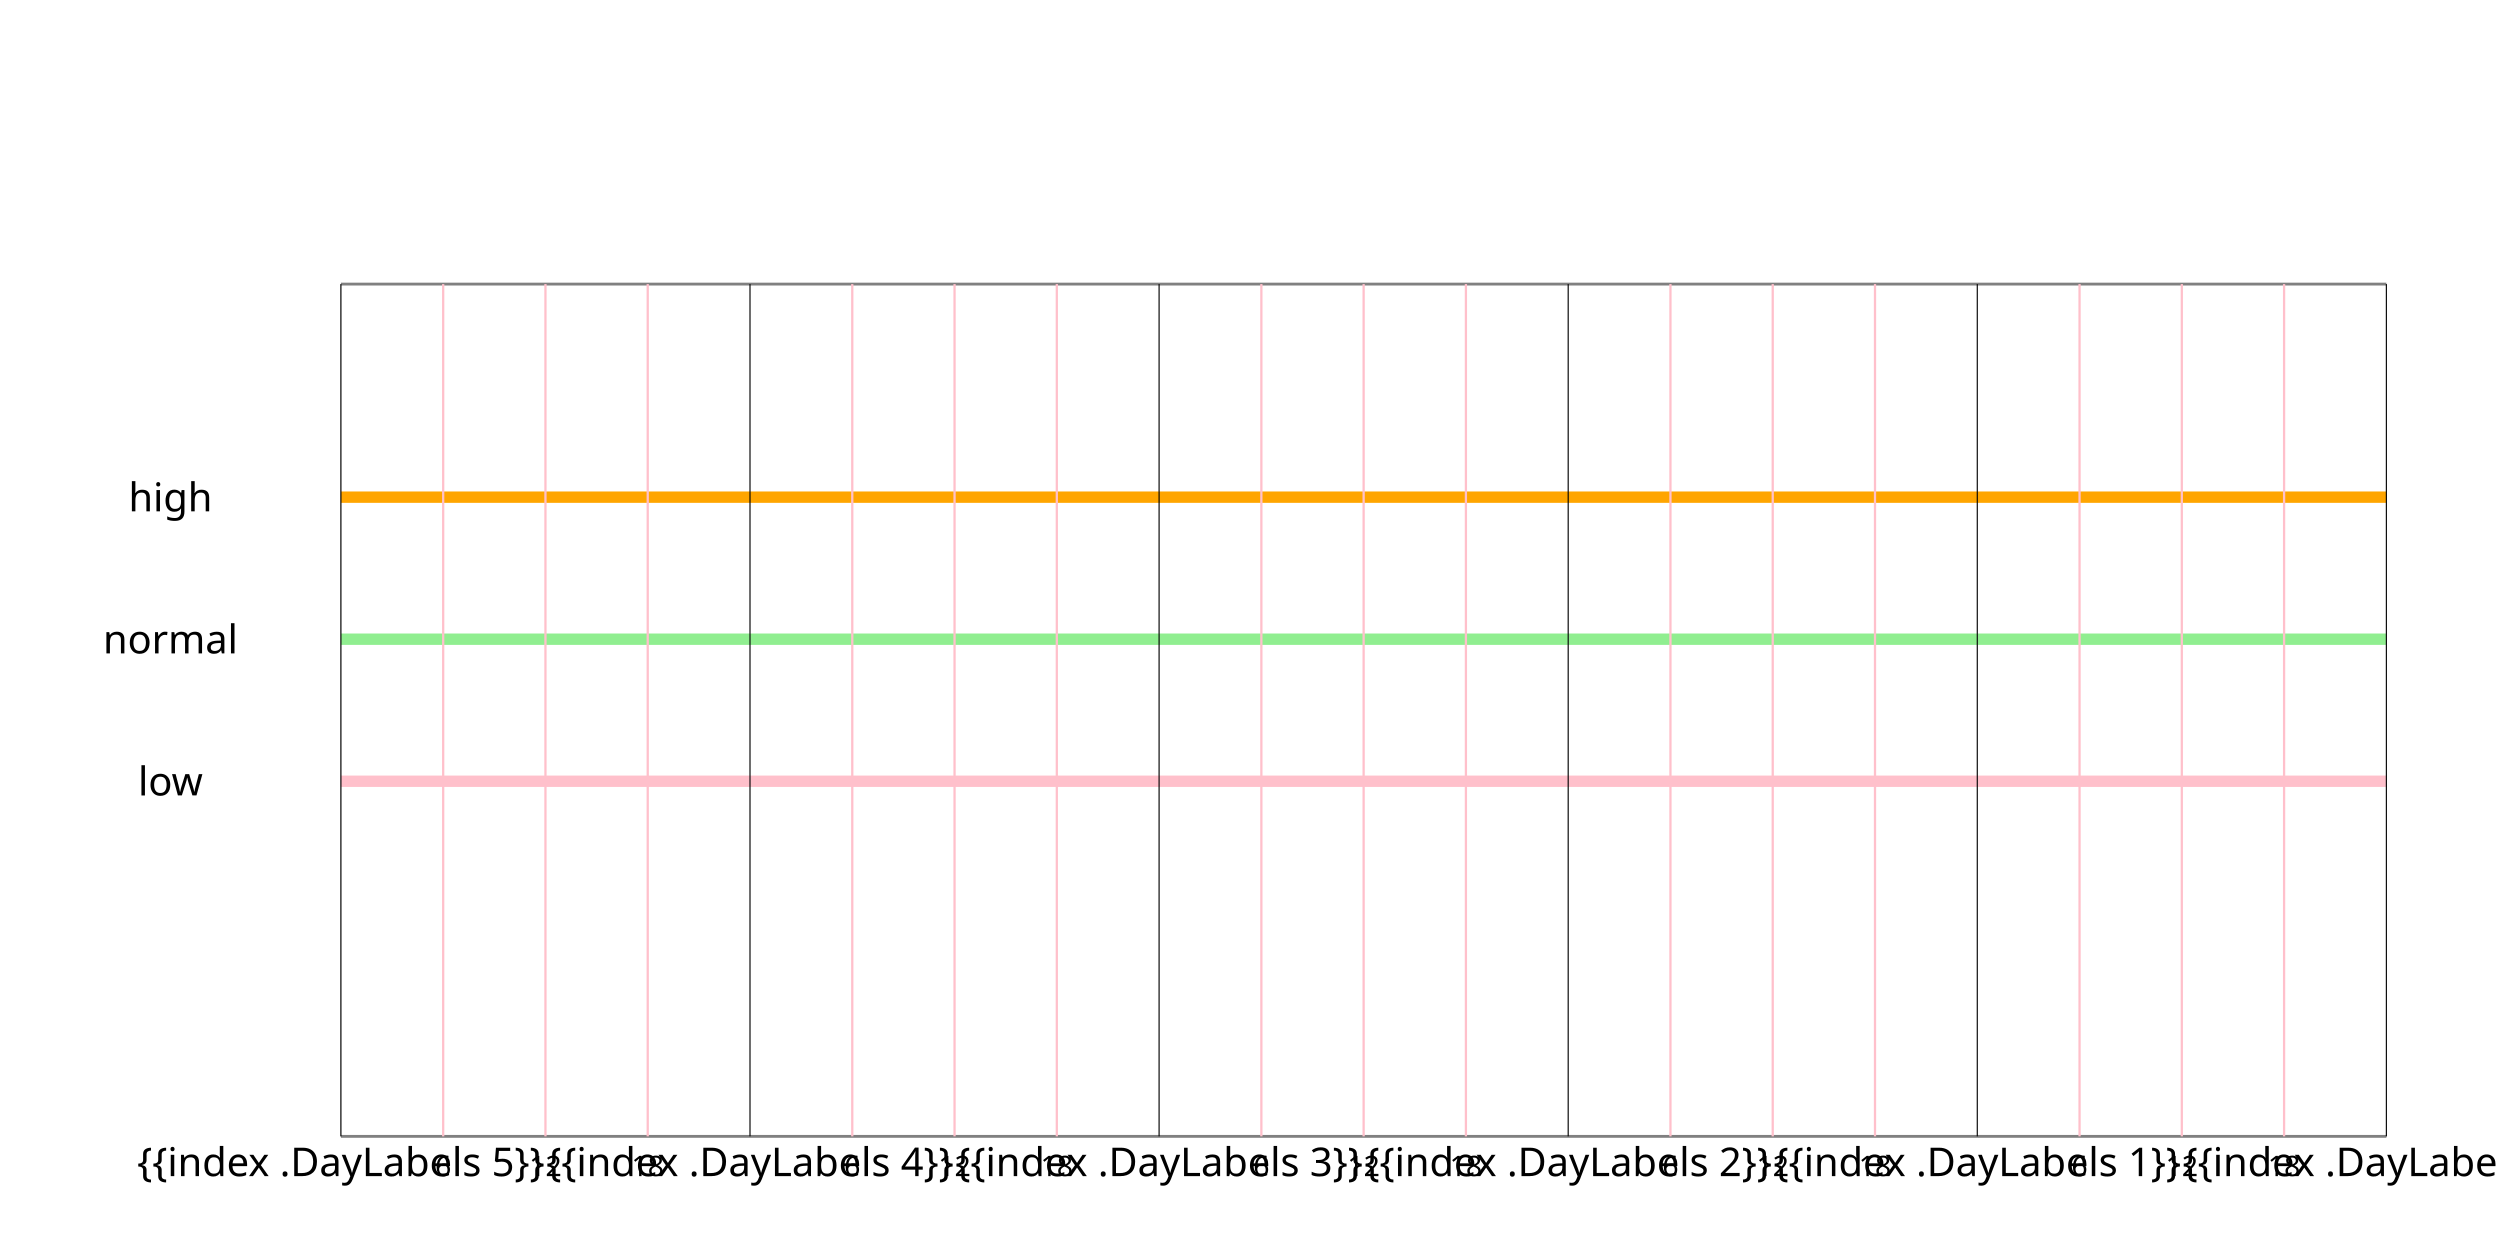
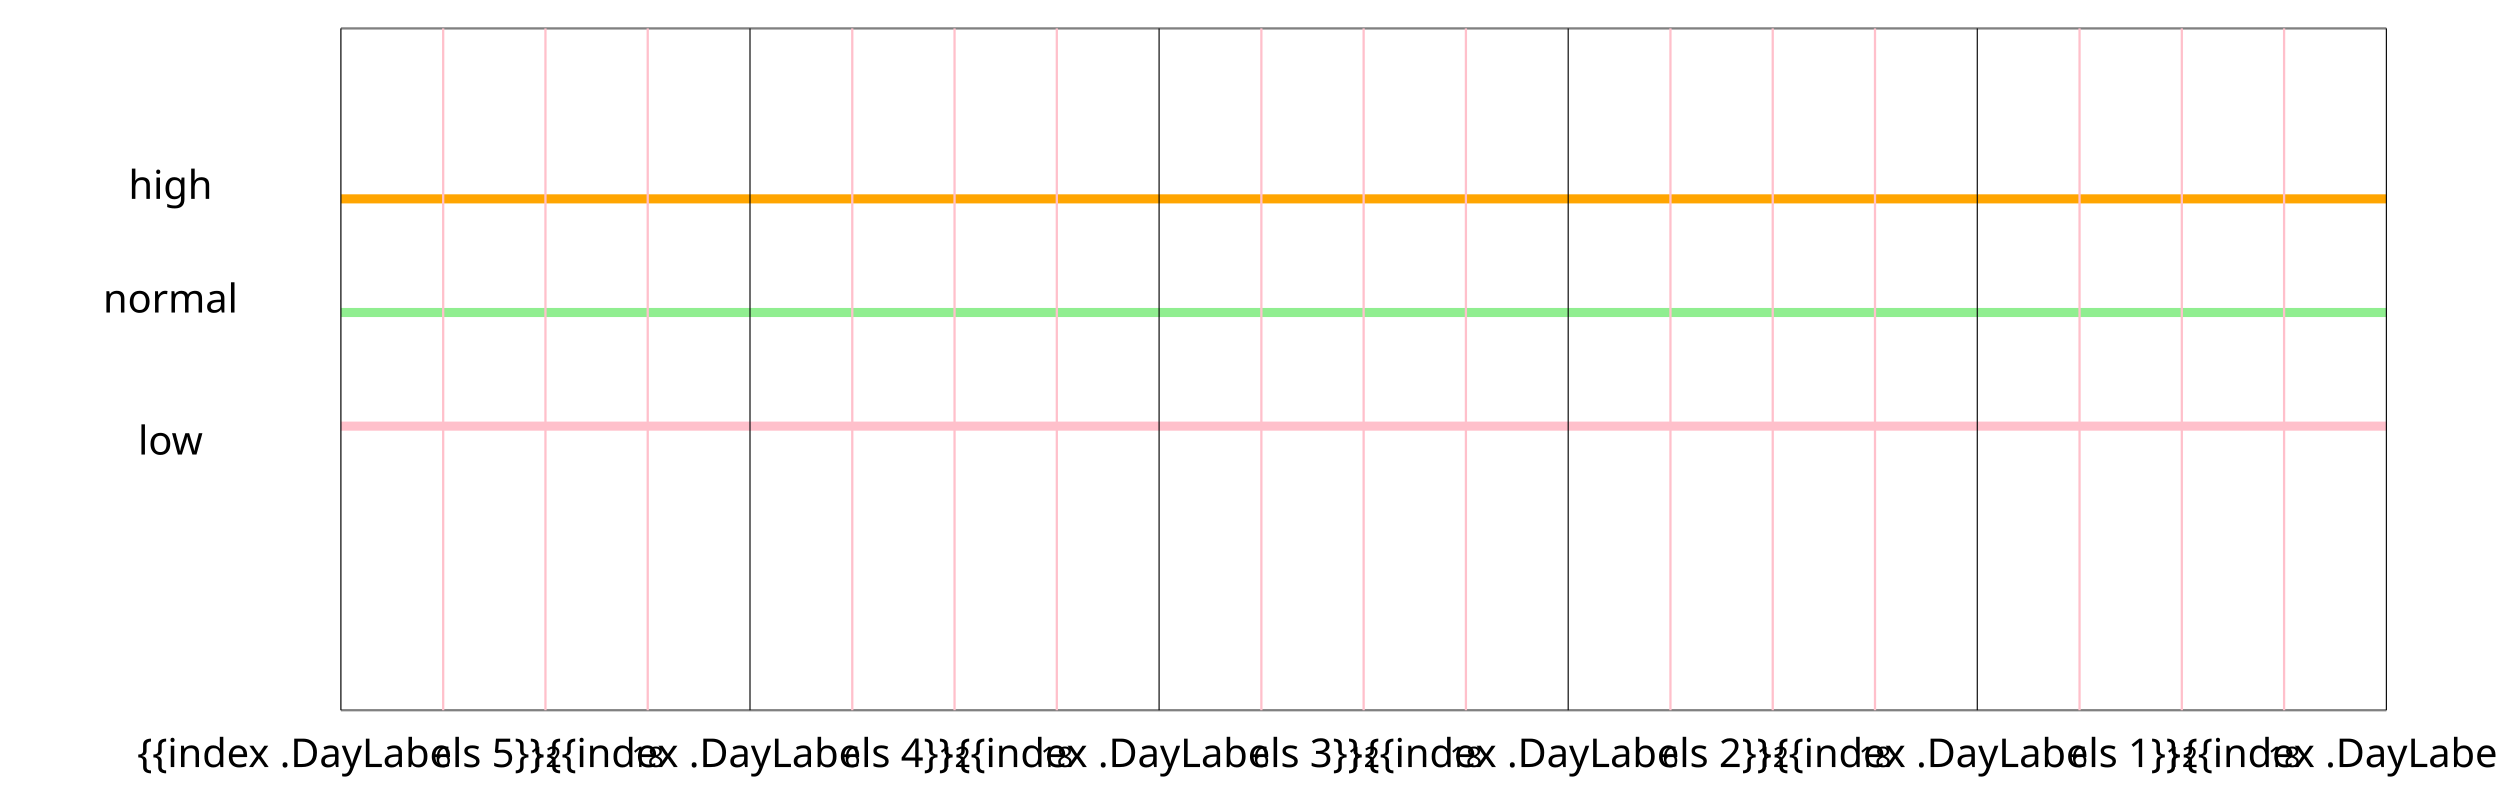
- <svg xmlns="http://www.w3.org/2000/svg" style="border: solid 1px lightskyblue" width="880" height="440">
+ <svg xmlns="http://www.w3.org/2000/svg" style="border: solid 1px lightskyblue" width="880" height="280">
  <style>
        svg text {font-family: sans-serif; font-size:14px; text-anchor:middle}
        .sf {font-family: sans-serif; font-size:10px; text-anchor:middle}
        .wide {stroke-width: 4}
        .midnight {stroke:black; stroke-width: 4}
        .noon {stroke:pink; stroke-width: 8}
        .mhor {stroke:blue; stroke-width:3}
        .mver {stroke:blue; stroke-width:12}
    </style>
-   <text x="60" y="180">high</text>
-   <text x="60" y="230">normal</text>
-   <text x="60" y="280">low</text>
-   <g transform="translate(840,414)">
+   <text x="60" y="70">high</text>
+   <text x="60" y="110">normal</text>
+   <text x="60" y="160">low</text>
+   <g transform="translate(840,270)">
    <text x="0" y="0">{{index .DayLabels 0}}</text>
    <text x="-144" y="0">{{index .DayLabels 1}}</text>
    <text x="-288" y="0">{{index .DayLabels 2}}</text>
    <text x="-432" y="0">{{index .DayLabels 3}}</text>
    <text x="-576" y="0">{{index .DayLabels 4}}</text>
    <text x="-720" y="0">{{index .DayLabels 5}}</text>
    <text x="-72" y="0" class="sf">12</text>
    <text x="-216" y="0" class="sf">12</text>
    <text x="-360" y="0" class="sf">12</text>
    <text x="-504" y="0" class="sf">12</text>
    <text x="-648" y="0" class="sf">12</text>
    <text x="-36" y="0" class="sf">18</text>
    <text x="-180" y="0" class="sf">18</text>
    <text x="-324" y="0" class="sf">18</text>
    <text x="-468" y="0" class="sf">18</text>
    <text x="-612" y="0" class="sf">18</text>
    <text x="-108" y="0" class="sf">6</text>
    <text x="-252" y="0" class="sf">6</text>
    <text x="-396" y="0" class="sf">6</text>
    <text x="-540" y="0" class="sf">6</text>
    <text x="-684" y="0" class="sf">6</text>
  </g>
-   <g transform="translate(840,800) scale(-0.1,-1)">
+   <g transform="translate(840,570) scale(-0.1,-0.8)">
    <line x1="0" y1="525" x2="7200" y2="525" style="stroke:pink" class="wide" />
    <line x1="0" y1="575" x2="7200" y2="575" style="stroke:lightgreen" class="wide" />
    <line x1="0" y1="625" x2="7200" y2="625" style="stroke:orange" class="wide" />
    <line x1="0" y1="400" x2="7200" y2="400" style="stroke:gray" />
    <line x1="0" y1="400" x2="0" y2="700" style="stroke:gray" />
    <line x1="7200" y1="400" x2="7200" y2="700" style="stroke:gray" />
    <line x1="0" y1="700" x2="7200" y2="700" style="stroke:gray" />
    <line x1="0" y1="400" x2="0" y2="700" class="midnight" />
    <line x1="1440" y1="400" x2="1440" y2="700" class="midnight" />
    <line x1="2880" y1="400" x2="2880" y2="700" class="midnight" />
    <line x1="4320" y1="400" x2="4320" y2="700" class="midnight" />
    <line x1="5760" y1="400" x2="5760" y2="700" class="midnight" />
    <line x1="7200" y1="400" x2="7200" y2="700" class="midnight" />
    <line x1="720" y1="400" x2="720" y2="700" class="noon" />
    <line x1="2160" y1="400" x2="2160" y2="700" class="noon" />
    <line x1="3600" y1="400" x2="3600" y2="700" class="noon" />
    <line x1="5040" y1="400" x2="5040" y2="700" class="noon" />
    <line x1="6480" y1="400" x2="6480" y2="700" class="noon" />
    <line x1="360" y1="400" x2="360" y2="700" class="noon" />
    <line x1="2520" y1="400" x2="2520" y2="700" class="noon" />
    <line x1="3960" y1="400" x2="3960" y2="700" class="noon" />
    <line x1="5400" y1="400" x2="5400" y2="700" class="noon" />
    <line x1="6840" y1="400" x2="6840" y2="700" class="noon" />
    <line x1="1080" y1="400" x2="1080" y2="700" class="noon" />
    <line x1="1800" y1="400" x2="1800" y2="700" class="noon" />
    <line x1="3240" y1="400" x2="3240" y2="700" class="noon" />
    <line x1="4680" y1="400" x2="4680" y2="700" class="noon" />
    <line x1="6120" y1="400" x2="6120" y2="700" class="noon" />

        

        {{range .Lines -}}
        <line x1="{{.X1}}" y1="{{.Y1}}" x2="{{.X2}}" y2="{{.Y2}}" class="{{.Class}}" />
        {{end}}

        
    </g>
</svg>
